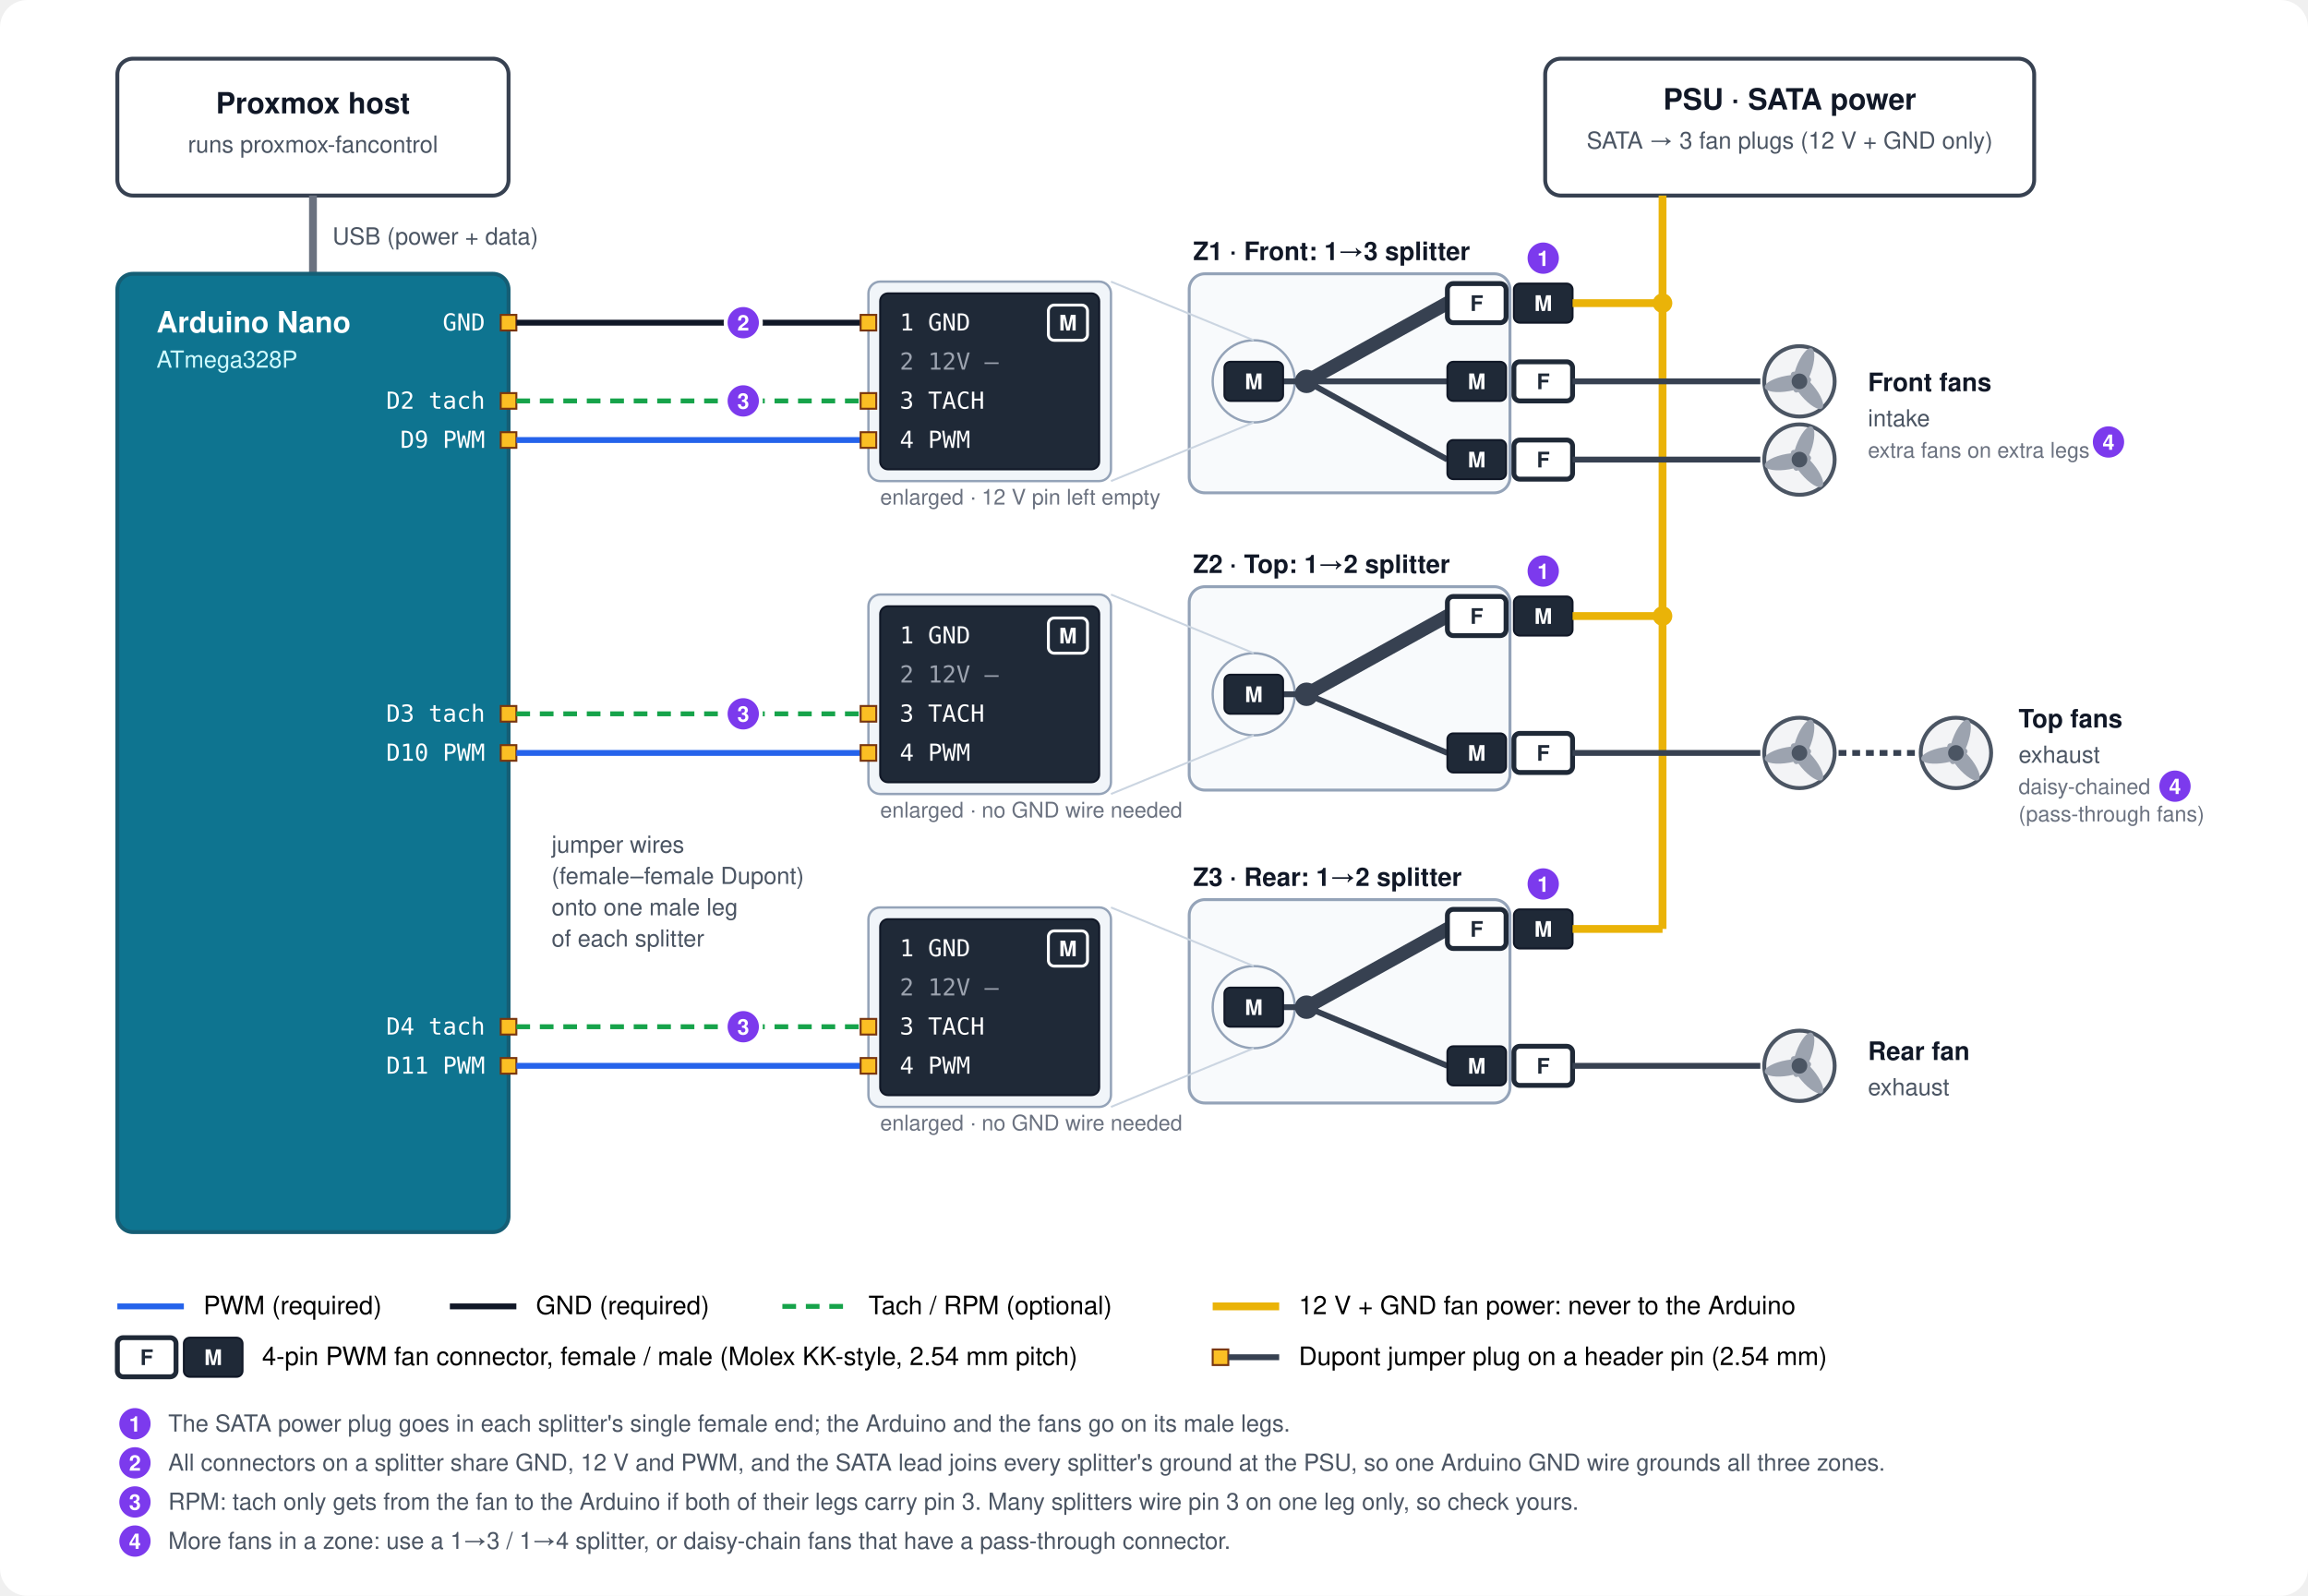
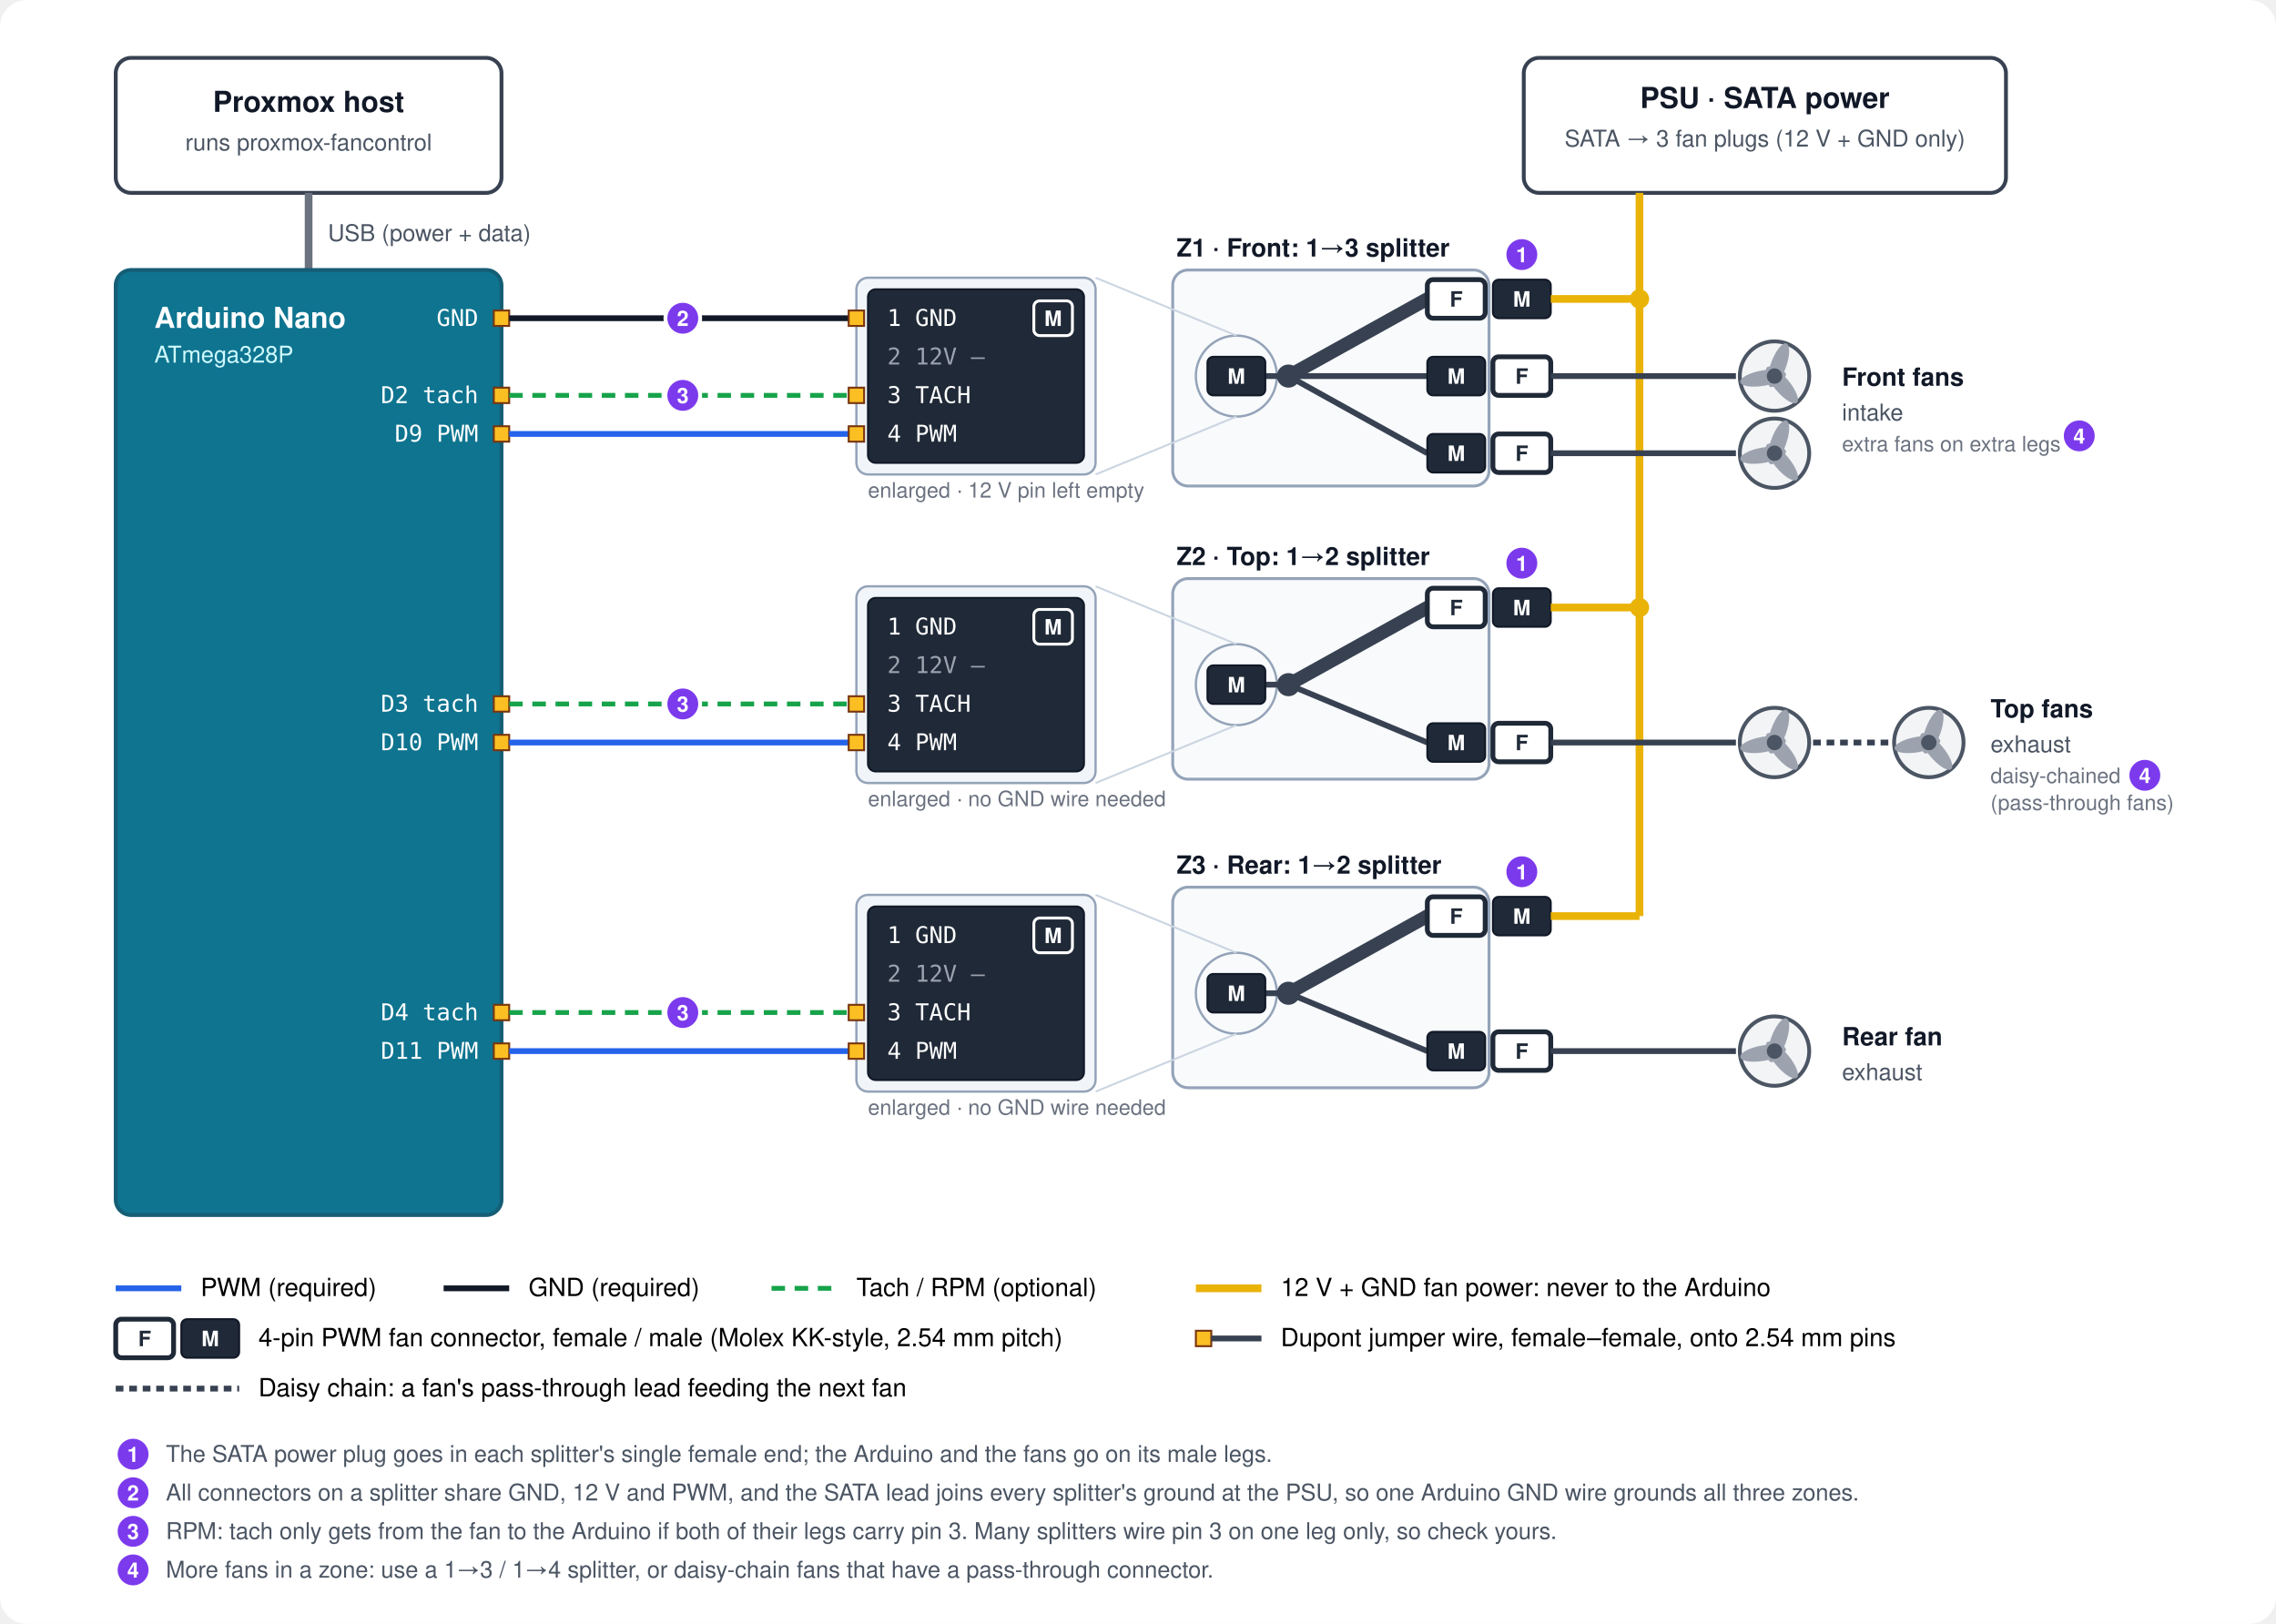
- <svg xmlns="http://www.w3.org/2000/svg" width="1180" height="816" viewBox="0 0 1180 816" font-family="-apple-system, 'Segoe UI', Helvetica, Arial, sans-serif" font-size="13">
+ <svg xmlns="http://www.w3.org/2000/svg" width="1180" height="842" viewBox="0 0 1180 842" font-family="-apple-system, 'Segoe UI', Helvetica, Arial, sans-serif" font-size="13">
  <defs>
    <symbol id="fan" viewBox="-20 -20 40 40">
      <circle r="18" fill="#f3f4f6" stroke="#4b5563" stroke-width="2" />
      <g fill="#9ca3af">
        <ellipse rx="4" ry="12" transform="rotate(20) translate(0 -6)" />
        <ellipse rx="4" ry="12" transform="rotate(140) translate(0 -6)" />
        <ellipse rx="4" ry="12" transform="rotate(260) translate(0 -6)" />
      </g>
      <circle r="4" fill="#4b5563" />
    </symbol>
    <style>
      .box   { fill: #ffffff; stroke: #374151; stroke-width: 2; }
      .title { font-weight: 700; font-size: 15px; fill: #111827; }
      .sub   { fill: #4b5563; font-size: 12px; }
      .tiny  { fill: #6b7280; font-size: 11px; }
      .zone  { font-weight: 700; font-size: 13px; fill: #111827; }
      .pin   { fill: #ffffff; font-size: 12px; font-family: ui-monospace, Consolas, monospace; }
      .pinNC { fill: #9ca3af; font-size: 12px; font-family: ui-monospace, Consolas, monospace; }
      .pwm   { stroke: #2563eb; stroke-width: 3; fill: none; }
      .gnd   { stroke: #111827; stroke-width: 3; fill: none; }
      .tach  { stroke: #16a34a; stroke-width: 2.5; fill: none; stroke-dasharray: 7 5; }
      .v12   { stroke: #eab308; stroke-width: 4; fill: none; }
      .usb   { stroke: #6b7280; stroke-width: 4; fill: none; }
      .cable { stroke: #374151; stroke-width: 7; fill: none; stroke-linecap: round; }
      .leg   { stroke: #374151; stroke-width: 3; fill: none; }
      .conn  { fill: #1f2937; stroke: #111827; stroke-width: 1; }
      .zoom  { stroke: #cbd5e1; stroke-width: 1; fill: none; }
      .lens  { stroke: #94a3b8; stroke-width: 1.2; fill: none; }
      .detail { fill: #f1f5f9; stroke: #94a3b8; stroke-width: 1.2; }
      .splitter { fill: #f8fafc; stroke: #94a3b8; stroke-width: 1.5; }
      .fend  { fill: #ffffff; stroke: #1f2937; stroke-width: 2.5; }
      .mark circle { fill: #7c3aed; stroke: #ffffff; stroke-width: 2; }
      .mark text   { fill: #ffffff; font-size: 11px; font-weight: 700; text-anchor: middle; }
    </style>
  </defs>
-   <rect x="0" y="0" width="1180" height="816" rx="14" fill="#ffffff" />
+   <rect x="0" y="0" width="1180" height="842" rx="14" fill="#ffffff" />
  <rect class="box" x="60" y="30" width="200" height="70" rx="8" />
  <text class="title" x="160" y="58" text-anchor="middle">Proxmox host</text>
  <text class="sub" x="160" y="78" text-anchor="middle">runs proxmox-fancontrol</text>
  <path class="usb" d="M160 100 V140" />
  <text class="sub" x="170" y="125">USB (power + data)</text>
  <rect x="60" y="140" width="200" height="490" rx="8" fill="#0e7490" stroke="#155e75" stroke-width="2" />
  <text x="80" y="170" font-weight="700" font-size="15" fill="#ffffff">Arduino Nano</text>
  <text x="80" y="188" font-size="12" fill="#cffafe">ATmega328P</text>
  <g font-family="ui-monospace, Consolas, monospace" font-size="12" fill="#ffffff" text-anchor="end">
    <text x="248" y="209">D2  tach</text>
    <text x="248" y="229">D9  PWM</text>
    <text x="248" y="369">D3  tach</text>
    <text x="248" y="389">D10 PWM</text>
    <text x="248" y="529">D4  tach</text>
    <text x="248" y="549">D11 PWM</text>
    <text x="248" y="169">GND</text>
  </g>
  <g fill="#fbbf24" stroke="#78350f" stroke-width="1">
    <rect x="256" y="201" width="8" height="8" />
    <rect x="256" y="221" width="8" height="8" />
    <rect x="256" y="361" width="8" height="8" />
    <rect x="256" y="381" width="8" height="8" />
    <rect x="256" y="521" width="8" height="8" />
    <rect x="256" y="541" width="8" height="8" />
    <rect x="256" y="161" width="8" height="8" />
  </g>
  <path class="tach" d="M264 205 H444" />
  <path class="pwm" d="M264 225 H444" />
  <path class="tach" d="M264 365 H444" />
  <path class="pwm" d="M264 385 H444" />
  <path class="tach" d="M264 525 H444" />
  <path class="pwm" d="M264 545 H444" />
  <path class="gnd" d="M264 165 H444" />
-   <text class="sub" x="282" y="436">jumper wires</text>
-   <text class="sub" x="282" y="452">(female–female Dupont)</text>
-   <text class="sub" x="282" y="468">onto one male leg</text>
-   <text class="sub" x="282" y="484">of each splitter</text>
  <rect class="detail" x="444" y="144" width="124" height="102" rx="6" />
  <rect class="detail" x="444" y="304" width="124" height="102" rx="6" />
  <rect class="detail" x="444" y="464" width="124" height="102" rx="6" />
  <g fill="#fbbf24" stroke="#78350f" stroke-width="1">
    <rect x="440" y="161" width="8" height="8" />
    <rect x="440" y="201" width="8" height="8" />
    <rect x="440" y="221" width="8" height="8" />
    <rect x="440" y="361" width="8" height="8" />
    <rect x="440" y="381" width="8" height="8" />
    <rect x="440" y="521" width="8" height="8" />
    <rect x="440" y="541" width="8" height="8" />
  </g>
  <rect class="conn" x="450" y="150" width="112" height="90" rx="4" />
  <rect class="conn" x="450" y="310" width="112" height="90" rx="4" />
  <rect class="conn" x="450" y="470" width="112" height="90" rx="4" />
  <g>
    <text class="pin" x="460" y="169">1 GND</text>
    <text class="pinNC" x="460" y="189">2 12V  —</text>
    <text class="pin" x="460" y="209">3 TACH</text>
    <text class="pin" x="460" y="229">4 PWM</text>
    <text class="pin" x="460" y="329">1 GND</text>
    <text class="pinNC" x="460" y="349">2 12V  —</text>
    <text class="pin" x="460" y="369">3 TACH</text>
    <text class="pin" x="460" y="389">4 PWM</text>
    <text class="pin" x="460" y="489">1 GND</text>
    <text class="pinNC" x="460" y="509">2 12V  —</text>
    <text class="pin" x="460" y="529">3 TACH</text>
    <text class="pin" x="460" y="549">4 PWM</text>
  </g>
  <text class="tiny" x="450" y="258">enlarged · 12 V pin left empty</text>
  <text class="tiny" x="450" y="418">enlarged · no GND wire needed</text>
  <text class="tiny" x="450" y="578">enlarged · no GND wire needed</text>
  <rect class="splitter" x="608" y="140" width="164" height="112" rx="8" />
  <text class="zone" x="610" y="133">Z1 · Front: 1→3 splitter</text>
  <rect class="splitter" x="608" y="300" width="164" height="104" rx="8" />
  <text class="zone" x="610" y="293">Z2 · Top: 1→2 splitter</text>
  <rect class="splitter" x="608" y="460" width="164" height="104" rx="8" />
  <text class="zone" x="610" y="453">Z3 · Rear: 1→2 splitter</text>
  <circle class="lens" cx="641" cy="195" r="21" />
  <path class="zoom" d="M568 144 L641 174 M568 246 L641 216" />
  <path class="leg" d="M656 195 H668" />
  <rect class="conn" x="626" y="185" width="30" height="20" rx="3" />
  <text x="641" y="199" fill="#ffffff" font-size="11" font-weight="700" text-anchor="middle">M</text>
  <rect x="536" y="156" width="20" height="18" rx="3" fill="none" stroke="#ffffff" stroke-width="1.5" />
  <text x="546" y="169" fill="#ffffff" font-size="11" font-weight="700" text-anchor="middle">M</text>
  <circle cx="668" cy="195" r="6" fill="#374151" />
  <path class="cable" d="M668 195 L740 155" />
  <path class="leg" d="M668 195 H740 M668 195 L740 235" />
  <circle class="lens" cx="641" cy="355" r="21" />
  <path class="zoom" d="M568 304 L641 334 M568 406 L641 376" />
  <path class="leg" d="M656 355 H668" />
  <rect class="conn" x="626" y="345" width="30" height="20" rx="3" />
  <text x="641" y="359" fill="#ffffff" font-size="11" font-weight="700" text-anchor="middle">M</text>
  <rect x="536" y="316" width="20" height="18" rx="3" fill="none" stroke="#ffffff" stroke-width="1.5" />
  <text x="546" y="329" fill="#ffffff" font-size="11" font-weight="700" text-anchor="middle">M</text>
  <circle cx="668" cy="355" r="6" fill="#374151" />
  <path class="cable" d="M668 355 L740 315" />
  <path class="leg" d="M668 355 L740 385" />
  <circle class="lens" cx="641" cy="515" r="21" />
  <path class="zoom" d="M568 464 L641 494 M568 566 L641 536" />
  <path class="leg" d="M656 515 H668" />
  <rect class="conn" x="626" y="505" width="30" height="20" rx="3" />
  <text x="641" y="519" fill="#ffffff" font-size="11" font-weight="700" text-anchor="middle">M</text>
  <rect x="536" y="476" width="20" height="18" rx="3" fill="none" stroke="#ffffff" stroke-width="1.5" />
  <text x="546" y="489" fill="#ffffff" font-size="11" font-weight="700" text-anchor="middle">M</text>
  <circle cx="668" cy="515" r="6" fill="#374151" />
  <path class="cable" d="M668 515 L740 475" />
  <path class="leg" d="M668 515 L740 545" />
  <rect class="fend" x="740" y="145" width="30" height="20" rx="3" />
  <text x="755" y="159" fill="#1f2937" font-size="11" font-weight="700" text-anchor="middle">F</text>
  <rect class="conn" x="774" y="145" width="30" height="20" rx="3" />
  <text x="789" y="159" fill="#ffffff" font-size="11" font-weight="700" text-anchor="middle">M</text>
  <rect class="fend" x="740" y="305" width="30" height="20" rx="3" />
  <text x="755" y="319" fill="#1f2937" font-size="11" font-weight="700" text-anchor="middle">F</text>
  <rect class="conn" x="774" y="305" width="30" height="20" rx="3" />
  <text x="789" y="319" fill="#ffffff" font-size="11" font-weight="700" text-anchor="middle">M</text>
  <rect class="fend" x="740" y="465" width="30" height="20" rx="3" />
  <text x="755" y="479" fill="#1f2937" font-size="11" font-weight="700" text-anchor="middle">F</text>
  <rect class="conn" x="774" y="465" width="30" height="20" rx="3" />
  <text x="789" y="479" fill="#ffffff" font-size="11" font-weight="700" text-anchor="middle">M</text>
  <rect class="conn" x="740" y="185" width="30" height="20" rx="3" />
  <text x="755" y="199" fill="#ffffff" font-size="11" font-weight="700" text-anchor="middle">M</text>
  <rect class="fend" x="774" y="185" width="30" height="20" rx="3" />
  <text x="789" y="199" fill="#1f2937" font-size="11" font-weight="700" text-anchor="middle">F</text>
  <rect class="conn" x="740" y="225" width="30" height="20" rx="3" />
  <text x="755" y="239" fill="#ffffff" font-size="11" font-weight="700" text-anchor="middle">M</text>
  <rect class="fend" x="774" y="225" width="30" height="20" rx="3" />
  <text x="789" y="239" fill="#1f2937" font-size="11" font-weight="700" text-anchor="middle">F</text>
  <rect class="conn" x="740" y="375" width="30" height="20" rx="3" />
  <text x="755" y="389" fill="#ffffff" font-size="11" font-weight="700" text-anchor="middle">M</text>
  <rect class="fend" x="774" y="375" width="30" height="20" rx="3" />
  <text x="789" y="389" fill="#1f2937" font-size="11" font-weight="700" text-anchor="middle">F</text>
  <rect class="conn" x="740" y="535" width="30" height="20" rx="3" />
  <text x="755" y="549" fill="#ffffff" font-size="11" font-weight="700" text-anchor="middle">M</text>
  <rect class="fend" x="774" y="535" width="30" height="20" rx="3" />
  <text x="789" y="549" fill="#1f2937" font-size="11" font-weight="700" text-anchor="middle">F</text>
  <rect class="box" x="790" y="30" width="250" height="70" rx="8" />
  <text class="title" x="915" y="56" text-anchor="middle">PSU · SATA power</text>
  <text class="sub" x="915" y="76" text-anchor="middle">SATA → 3 fan plugs (12 V + GND only)</text>
  <path class="v12" d="M850 100 V475" />
  <path class="v12" d="M804 155 H850 M804 315 H850 M804 475 H850" />
  <circle cx="850" cy="155" r="5" fill="#eab308" />
  <circle cx="850" cy="315" r="5" fill="#eab308" />
  <path class="leg" d="M804 195 H900 M804 235 H900" />
  <use href="#fan" x="900" y="175" width="40" height="40" />
  <use href="#fan" x="900" y="215" width="40" height="40" />
  <text class="zone" x="955" y="200">Front fans</text>
  <text class="sub" x="955" y="218">intake</text>
  <text class="tiny" x="955" y="234">extra fans on extra legs</text>
  <path class="leg" d="M804 385 H900" />
  <use href="#fan" x="900" y="365" width="40" height="40" />
  <path class="leg" d="M940 385 H980" stroke-dasharray="4 3" />
  <use href="#fan" x="980" y="365" width="40" height="40" />
  <text class="zone" x="1032" y="372">Top fans</text>
  <text class="sub" x="1032" y="390">exhaust</text>
  <text class="tiny" x="1032" y="406">daisy-chained</text>
  <text class="tiny" x="1032" y="420">(pass-through fans)</text>
  <path class="leg" d="M804 545 H900" />
  <use href="#fan" x="900" y="525" width="40" height="40" />
  <text class="zone" x="955" y="542">Rear fan</text>
  <text class="sub" x="955" y="560">exhaust</text>
  <g class="mark">
    <circle cx="789" cy="132" r="9" />
    <text x="789" y="136">1</text>
  </g>
  <g class="mark">
    <circle cx="789" cy="292" r="9" />
    <text x="789" y="296">1</text>
  </g>
  <g class="mark">
    <circle cx="789" cy="452" r="9" />
    <text x="789" y="456">1</text>
  </g>
  <g class="mark">
-     <circle cx="380" cy="165" r="9" />
-     <text x="380" y="169">2</text>
-   </g>
-   <g class="mark">
-     <circle cx="380" cy="205" r="9" />
-     <text x="380" y="209">3</text>
-   </g>
-   <g class="mark">
-     <circle cx="380" cy="365" r="9" />
-     <text x="380" y="369">3</text>
-   </g>
-   <g class="mark">
-     <circle cx="380" cy="525" r="9" />
-     <text x="380" y="529">3</text>
+     <circle cx="354" cy="165" r="9" />
+     <text x="354" y="169">2</text>
+   </g>
+   <g class="mark">
+     <circle cx="354" cy="205" r="9" />
+     <text x="354" y="209">3</text>
+   </g>
+   <g class="mark">
+     <circle cx="354" cy="365" r="9" />
+     <text x="354" y="369">3</text>
+   </g>
+   <g class="mark">
+     <circle cx="354" cy="525" r="9" />
+     <text x="354" y="529">3</text>
  </g>
  <g class="mark">
    <circle cx="1078" cy="226" r="9" />
    <text x="1078" y="230">4</text>
  </g>
  <g class="mark">
    <circle cx="1112" cy="402" r="9" />
    <text x="1112" y="406">4</text>
  </g>
  <g transform="translate(60 668)">
    <path class="pwm" d="M0 0 H34" />
    <text x="44" y="4">PWM (required)</text>
    <path class="gnd" d="M170 0 H204" />
    <text x="214" y="4">GND (required)</text>
    <path class="tach" d="M340 0 H374" />
    <text x="384" y="4">Tach / RPM (optional)</text>
    <path class="v12" d="M560 0 H594" />
    <text x="604" y="4">12 V + GND fan power: never to the Arduino</text>
    <rect class="fend" x="0" y="16" width="30" height="20" rx="3" />
    <text x="15" y="30" fill="#1f2937" font-size="11" font-weight="700" text-anchor="middle">F</text>
    <rect class="conn" x="34" y="16" width="30" height="20" rx="3" />
    <text x="49" y="30" fill="#ffffff" font-size="11" font-weight="700" text-anchor="middle">M</text>
    <text x="74" y="30">4-pin PWM fan connector, female / male (Molex KK-style, 2.54 mm pitch)</text>
    <rect x="560" y="22" width="8" height="8" fill="#fbbf24" stroke="#78350f" stroke-width="1" />
    <path class="leg" d="M568 26 H594" />
-     <text x="604" y="30">Dupont jumper plug on a header pin (2.54 mm)</text>
-   </g>
-   <g class="mark">
-     <circle cx="69" cy="728" r="9" />
-     <text x="69" y="732">1</text>
-   </g>
-   <text class="sub" x="86" y="732">The SATA power plug goes in each splitter's single female end; the Arduino and the fans go on its male legs.</text>
-   <g class="mark">
-     <circle cx="69" cy="748" r="9" />
-     <text x="69" y="752">2</text>
-   </g>
-   <text class="sub" x="86" y="752">All connectors on a splitter share GND, 12 V and PWM, and the SATA lead joins every splitter's ground at the PSU, so one Arduino GND wire grounds all three zones.</text>
-   <g class="mark">
-     <circle cx="69" cy="768" r="9" />
-     <text x="69" y="772">3</text>
-   </g>
-   <text class="sub" x="86" y="772">RPM: tach only gets from the fan to the Arduino if both of their legs carry pin 3. Many splitters wire pin 3 on one leg only, so check yours.</text>
-   <g class="mark">
-     <circle cx="69" cy="788" r="9" />
-     <text x="69" y="792">4</text>
-   </g>
-   <text class="sub" x="86" y="792">More fans in a zone: use a 1→3 / 1→4 splitter, or daisy-chain fans that have a pass-through connector.</text>
+     <text x="604" y="30">Dupont jumper wire, female–female, onto 2.54 mm pins</text>
+     <path class="leg" d="M0 52 H64" stroke-dasharray="4 3" />
+     <text x="74" y="56">Daisy chain: a fan's pass-through lead feeding the next fan</text>
+   </g>
+   <g class="mark">
+     <circle cx="69" cy="754" r="9" />
+     <text x="69" y="758">1</text>
+   </g>
+   <text class="sub" x="86" y="758">The SATA power plug goes in each splitter's single female end; the Arduino and the fans go on its male legs.</text>
+   <g class="mark">
+     <circle cx="69" cy="774" r="9" />
+     <text x="69" y="778">2</text>
+   </g>
+   <text class="sub" x="86" y="778">All connectors on a splitter share GND, 12 V and PWM, and the SATA lead joins every splitter's ground at the PSU, so one Arduino GND wire grounds all three zones.</text>
+   <g class="mark">
+     <circle cx="69" cy="794" r="9" />
+     <text x="69" y="798">3</text>
+   </g>
+   <text class="sub" x="86" y="798">RPM: tach only gets from the fan to the Arduino if both of their legs carry pin 3. Many splitters wire pin 3 on one leg only, so check yours.</text>
+   <g class="mark">
+     <circle cx="69" cy="814" r="9" />
+     <text x="69" y="818">4</text>
+   </g>
+   <text class="sub" x="86" y="818">More fans in a zone: use a 1→3 / 1→4 splitter, or daisy-chain fans that have a pass-through connector.</text>
</svg>
